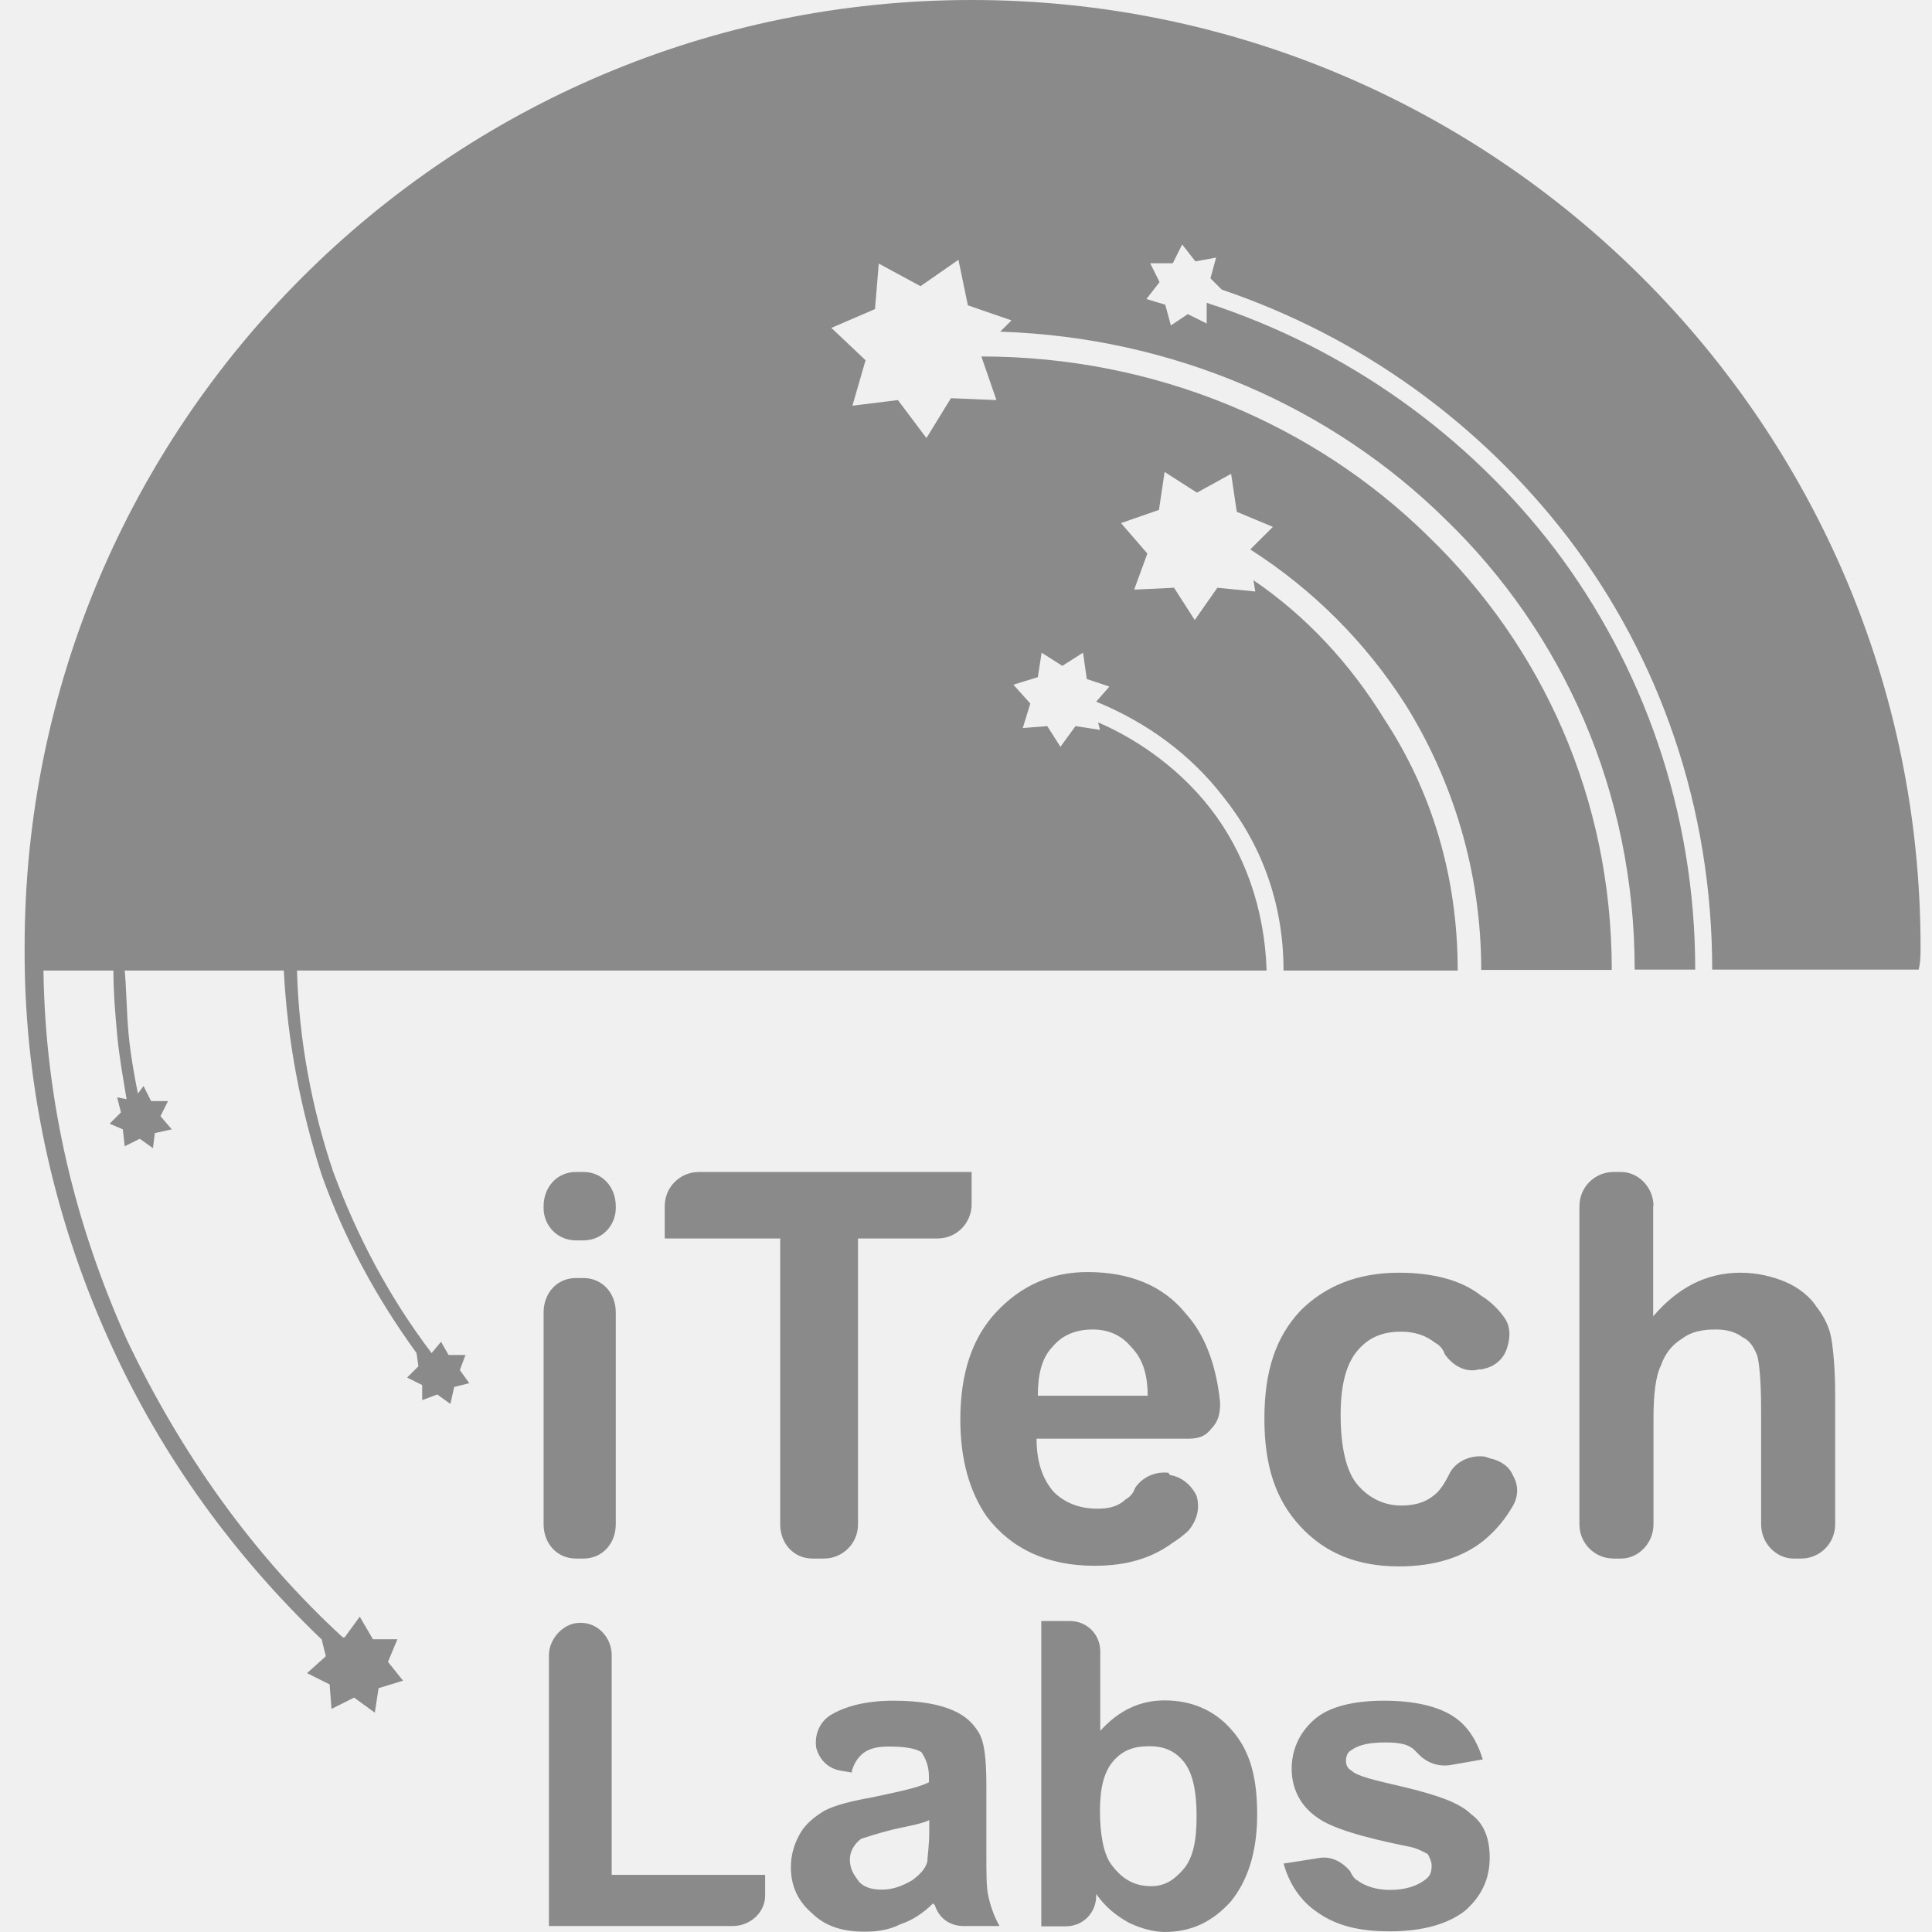
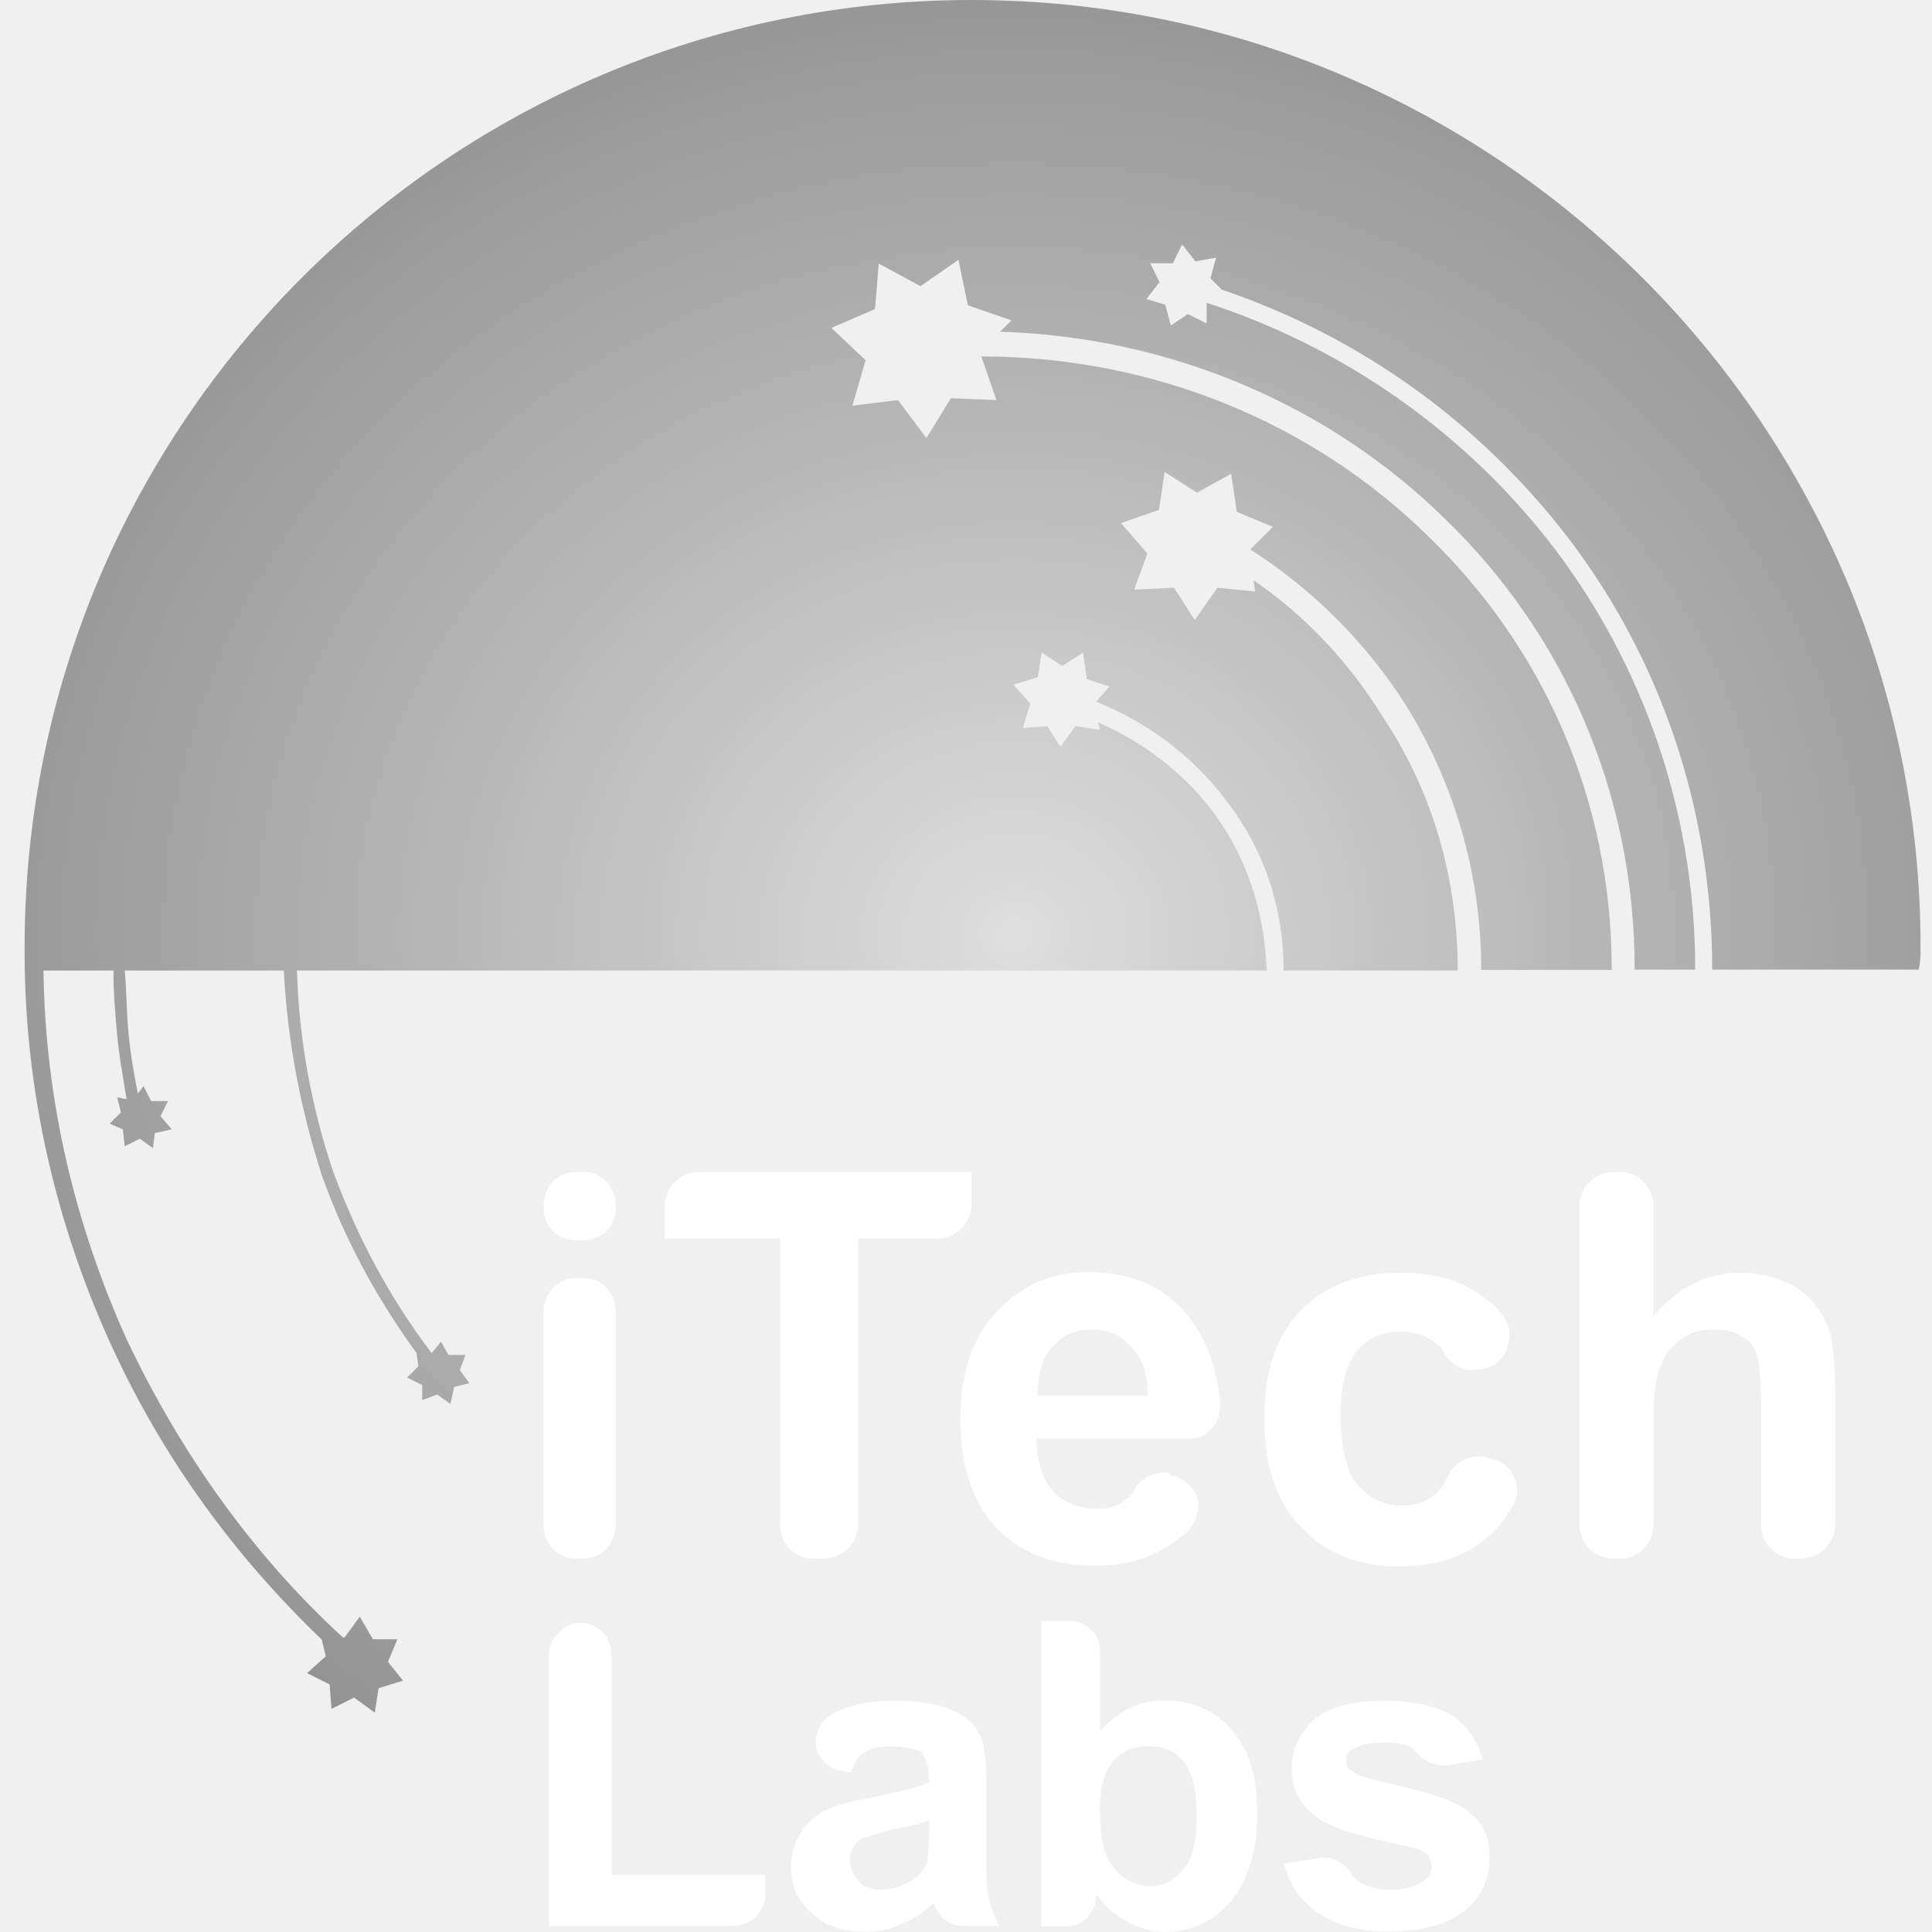
<svg xmlns="http://www.w3.org/2000/svg" width="65" height="65" viewBox="0 0 65 65" fill="none">
-   <path d="M10.836 55.172C7.901 52.364 5.484 49.059 3.763 45.301C1.916 41.289 0.828 36.76 0.828 32.051V31.861C0.828 14.273 15.101 0 32.69 0C50.278 0 64.615 14.273 64.615 31.861C64.615 32.115 64.615 32.368 64.551 32.622H57.605C57.605 27.142 55.82 22.107 52.759 18.095C49.824 14.273 45.812 11.338 41.104 9.744L40.724 9.364L40.914 8.667L40.217 8.794L39.773 8.224L39.457 8.857H38.697L39.013 9.491L38.57 10.061L39.203 10.251L39.393 10.948L39.964 10.568L40.597 10.884V10.188C45.316 11.718 49.391 14.643 52.315 18.475C55.25 22.36 57.034 27.269 57.034 32.622H54.997C54.997 26.636 52.579 21.283 48.62 17.462C44.799 13.703 39.51 11.349 33.65 11.159L34.03 10.779L32.563 10.272L32.246 8.741L30.969 9.628L29.565 8.868L29.438 10.399L27.971 11.032L29.121 12.12L28.678 13.65L30.209 13.46L31.169 14.738L31.993 13.397L33.524 13.46L33.017 11.993C38.876 11.993 44.229 14.284 48.05 18.042C51.872 21.737 54.226 26.836 54.226 32.632H49.834C49.834 29.317 48.874 26.256 47.29 23.711C45.949 21.61 44.165 19.826 42.064 18.486L42.825 17.726L41.61 17.219L41.42 15.941L40.27 16.575L39.182 15.878L38.992 17.155L37.715 17.599L38.602 18.623L38.158 19.837L39.499 19.774L40.196 20.861L40.956 19.774L42.233 19.9L42.17 19.52C43.954 20.734 45.422 22.328 46.562 24.176C48.156 26.593 49.043 29.465 49.043 32.653H43.183C43.183 30.362 42.423 28.388 41.146 26.794C40.059 25.39 38.602 24.313 36.881 23.606L37.324 23.099L36.564 22.846L36.437 21.959L35.741 22.402L35.044 21.959L34.917 22.782L34.094 23.036L34.664 23.669L34.41 24.493L35.234 24.429L35.677 25.126L36.184 24.429L37.008 24.556L36.944 24.303C38.412 24.936 39.752 25.96 40.703 27.174C41.853 28.642 42.55 30.552 42.613 32.653H9.992C10.055 35.008 10.498 37.309 11.206 39.41C12.029 41.637 13.117 43.675 14.521 45.523L14.838 45.142L15.091 45.586H15.661L15.471 46.093L15.788 46.536L15.281 46.663L15.154 47.233L14.711 46.916L14.204 47.106V46.599L13.697 46.346L14.077 45.966L14.014 45.523C12.673 43.675 11.596 41.701 10.826 39.537C10.129 37.372 9.675 35.081 9.548 32.653H4.196C4.259 33.35 4.259 34.057 4.323 34.754C4.386 35.451 4.513 36.158 4.639 36.792L4.829 36.538L5.083 37.045H5.653L5.399 37.552L5.779 37.995L5.209 38.122L5.146 38.629L4.703 38.312L4.196 38.565L4.133 37.995L3.689 37.805L4.069 37.425L3.942 36.918L4.259 36.982C4.133 36.222 4.006 35.514 3.942 34.818C3.879 34.121 3.816 33.413 3.816 32.653H1.462C1.525 37.108 2.549 41.257 4.27 45.079C6.054 48.837 8.472 52.279 11.533 55.087H11.596L12.103 54.391L12.547 55.151H13.37L13.053 55.911L13.56 56.544L12.737 56.797L12.61 57.621L11.913 57.114L11.153 57.494L11.09 56.671L10.33 56.291L10.963 55.721L10.836 55.214V55.172Z" fill="#8A8A8A" />
-   <path d="M18.289 40.644V40.58C18.289 39.947 18.733 39.43 19.376 39.43H19.63C20.263 39.43 20.717 39.936 20.717 40.58V40.644C20.717 41.214 20.274 41.731 19.63 41.731H19.376C18.743 41.731 18.289 41.224 18.289 40.644ZM18.289 51.285V44.149C18.289 43.515 18.733 42.998 19.376 42.998H19.63C20.263 42.998 20.717 43.505 20.717 44.149V51.285C20.717 51.919 20.274 52.436 19.63 52.436H19.376C18.743 52.436 18.289 51.929 18.289 51.285ZM26.249 51.285V41.668H22.364V40.58C22.364 39.947 22.871 39.43 23.515 39.43H32.689V40.517C32.689 41.151 32.182 41.668 31.538 41.668H28.867V51.285C28.867 51.919 28.361 52.436 27.717 52.436H27.337C26.703 52.436 26.249 51.929 26.249 51.285ZM39.308 49.565L39.372 49.628C39.752 49.691 40.069 49.945 40.258 50.325C40.385 50.768 40.258 51.148 40.005 51.475C39.815 51.665 39.625 51.792 39.435 51.919C38.738 52.425 37.904 52.679 36.827 52.679C35.233 52.679 34.019 52.109 33.196 51.021C32.626 50.198 32.309 49.111 32.309 47.77C32.309 46.239 32.689 45.025 33.523 44.138C34.357 43.251 35.37 42.797 36.585 42.797C37.989 42.797 39.129 43.241 39.9 44.202C40.533 44.898 40.924 45.922 41.05 47.2C41.05 47.58 40.987 47.833 40.734 48.087C40.544 48.34 40.29 48.403 39.974 48.403H34.874C34.874 49.163 35.064 49.744 35.444 50.187C35.825 50.568 36.331 50.758 36.912 50.758C37.292 50.758 37.609 50.694 37.873 50.441C37.999 50.377 38.126 50.251 38.189 50.061C38.443 49.681 38.886 49.491 39.34 49.554L39.308 49.565ZM38.612 46.957C38.612 46.197 38.422 45.679 38.041 45.3C37.725 44.919 37.281 44.729 36.764 44.729C36.194 44.729 35.74 44.919 35.423 45.3C35.043 45.679 34.917 46.26 34.917 46.957H38.612ZM49.887 46.07H49.76C49.316 46.197 48.873 45.944 48.609 45.563C48.546 45.373 48.419 45.247 48.292 45.183C47.976 44.93 47.596 44.803 47.142 44.803C46.508 44.803 46.054 44.993 45.674 45.437C45.294 45.88 45.104 46.587 45.104 47.601C45.104 48.688 45.294 49.512 45.674 49.955C46.054 50.399 46.561 50.652 47.142 50.652C47.648 50.652 48.029 50.525 48.356 50.209C48.483 50.082 48.609 49.892 48.736 49.639C48.926 49.195 49.433 48.942 49.95 49.005L50.14 49.068C50.457 49.132 50.773 49.322 50.9 49.639C51.09 49.955 51.09 50.335 50.9 50.663C50.647 51.106 50.33 51.486 49.939 51.813C49.243 52.383 48.282 52.7 47.068 52.7C45.664 52.7 44.587 52.257 43.753 51.359C42.919 50.462 42.539 49.322 42.539 47.728C42.539 46.133 42.919 44.983 43.753 44.096C44.576 43.273 45.664 42.819 47.068 42.819C48.219 42.819 49.169 43.072 49.813 43.579C50.129 43.769 50.383 44.022 50.573 44.275C50.826 44.592 50.826 44.972 50.7 45.363C50.573 45.753 50.256 45.996 49.876 46.06L49.887 46.07ZM55.619 40.591V44.286C56.443 43.325 57.403 42.819 58.554 42.819C59.124 42.819 59.641 42.945 60.085 43.135C60.528 43.325 60.908 43.642 61.109 43.959C61.362 44.275 61.552 44.656 61.616 45.046C61.679 45.437 61.742 46.07 61.742 46.894V51.285C61.742 51.919 61.236 52.436 60.592 52.436H60.338C59.768 52.436 59.251 51.929 59.251 51.285V47.464C59.251 46.44 59.188 45.87 59.124 45.616C58.998 45.3 58.871 45.109 58.617 44.983C58.364 44.793 58.047 44.729 57.731 44.729C57.287 44.729 56.907 44.793 56.58 45.046C56.263 45.236 56.01 45.553 55.883 45.933C55.693 46.313 55.63 46.957 55.63 47.717V51.285C55.63 51.919 55.123 52.436 54.542 52.436H54.289C53.656 52.436 53.138 51.929 53.138 51.285V40.58C53.138 39.947 53.645 39.43 54.289 39.43H54.542C55.112 39.43 55.63 39.936 55.63 40.58L55.619 40.591ZM18.468 64.799V55.688C18.468 55.118 18.975 54.6 19.493 54.6H19.556C20.126 54.6 20.58 55.107 20.58 55.688V63.078H25.742V63.775C25.742 64.345 25.236 64.799 24.655 64.799H18.479H18.468ZM28.667 59.636L28.287 59.573C27.907 59.509 27.59 59.256 27.463 58.813C27.4 58.433 27.527 57.989 27.907 57.725C28.413 57.408 29.121 57.218 30.071 57.218C30.958 57.218 31.602 57.345 32.045 57.535C32.488 57.725 32.742 57.979 32.932 58.295C33.122 58.612 33.185 59.182 33.185 60.08V62.37C33.185 63.004 33.185 63.521 33.249 63.775C33.312 64.091 33.439 64.471 33.629 64.799H32.414C31.971 64.799 31.591 64.545 31.454 64.102L31.39 64.038C31.074 64.355 30.694 64.609 30.303 64.735C29.923 64.925 29.543 64.989 29.089 64.989C28.329 64.989 27.748 64.799 27.305 64.355C26.861 63.975 26.608 63.468 26.608 62.824C26.608 62.381 26.735 62.001 26.925 61.674C27.115 61.346 27.432 61.103 27.748 60.913C28.128 60.724 28.635 60.597 29.342 60.47C30.229 60.28 30.873 60.153 31.253 59.963V59.773C31.253 59.393 31.127 59.14 31 58.95C30.81 58.823 30.43 58.76 29.913 58.76C29.532 58.76 29.279 58.823 29.089 58.95C28.899 59.077 28.709 59.33 28.646 59.647L28.667 59.636ZM31.274 61.23C31.021 61.357 30.641 61.42 30.06 61.547C29.553 61.674 29.174 61.8 28.973 61.864C28.72 62.054 28.593 62.307 28.593 62.56C28.593 62.877 28.72 63.067 28.91 63.321C29.1 63.511 29.353 63.574 29.67 63.574C30.05 63.574 30.366 63.447 30.694 63.257C30.947 63.067 31.137 62.877 31.201 62.624C31.201 62.434 31.264 62.117 31.264 61.6V61.22L31.274 61.23ZM35.033 64.799V54.537H35.993C36.563 54.537 37.017 54.98 37.017 55.561V58.232C37.651 57.535 38.358 57.208 39.182 57.208C40.069 57.208 40.839 57.525 41.409 58.169C42.043 58.865 42.296 59.763 42.296 61.04C42.296 62.318 41.979 63.268 41.409 63.975C40.776 64.672 40.069 64.999 39.182 64.999C38.802 64.999 38.358 64.872 37.968 64.682C37.524 64.429 37.208 64.176 36.88 63.722V63.785C36.88 64.355 36.437 64.809 35.856 64.809H35.033V64.799ZM37.007 60.913C37.007 61.737 37.134 62.318 37.324 62.634C37.704 63.204 38.147 63.458 38.728 63.458C39.171 63.458 39.488 63.268 39.815 62.888C40.142 62.508 40.258 61.927 40.258 61.103C40.258 60.28 40.132 59.636 39.815 59.256C39.498 58.876 39.118 58.749 38.664 58.749C38.158 58.749 37.778 58.876 37.45 59.256C37.123 59.636 37.007 60.217 37.007 60.913ZM43.183 62.698L44.397 62.508C44.777 62.444 45.157 62.634 45.421 62.951C45.484 63.078 45.548 63.204 45.674 63.268C45.928 63.458 46.308 63.584 46.762 63.584C47.269 63.584 47.648 63.458 47.912 63.268C48.102 63.141 48.166 63.014 48.166 62.761C48.166 62.634 48.102 62.508 48.039 62.381C47.912 62.318 47.722 62.191 47.406 62.128C45.812 61.811 44.798 61.494 44.344 61.167C43.774 60.787 43.457 60.206 43.457 59.509C43.457 58.876 43.711 58.295 44.217 57.852C44.724 57.408 45.558 57.218 46.572 57.218C47.585 57.218 48.356 57.408 48.863 57.725C49.369 58.042 49.686 58.549 49.887 59.193L48.799 59.383C48.419 59.446 48.039 59.319 47.775 59.066L47.585 58.876C47.395 58.686 47.078 58.623 46.624 58.623C46.118 58.623 45.738 58.686 45.474 58.876C45.347 58.939 45.284 59.066 45.284 59.256C45.284 59.383 45.347 59.509 45.474 59.573C45.664 59.763 46.234 59.889 47.321 60.143C48.345 60.396 49.105 60.65 49.486 61.03C49.929 61.346 50.119 61.853 50.119 62.497C50.119 63.194 49.865 63.775 49.295 64.281C48.725 64.725 47.891 64.978 46.751 64.978C45.727 64.978 44.967 64.788 44.334 64.345C43.764 63.965 43.373 63.384 43.183 62.687V62.698Z" fill="#8A8A8A" />
+   <path d="M10.836 55.172C7.901 52.364 5.484 49.059 3.763 45.301C1.916 41.289 0.828 36.76 0.828 32.051V31.861C0.828 14.273 15.101 0 32.69 0C50.278 0 64.615 14.273 64.615 31.861C64.615 32.115 64.615 32.368 64.551 32.622H57.605C57.605 27.142 55.82 22.107 52.759 18.095C49.824 14.273 45.812 11.338 41.104 9.744L40.724 9.364L40.914 8.667L40.217 8.794L39.773 8.224L39.457 8.857H38.697L39.013 9.491L38.57 10.061L39.203 10.251L39.393 10.948L39.964 10.568L40.597 10.884V10.188C45.316 11.718 49.391 14.643 52.315 18.475C55.25 22.36 57.034 27.269 57.034 32.622H54.997C54.997 26.636 52.579 21.283 48.62 17.462C44.799 13.703 39.51 11.349 33.65 11.159L34.03 10.779L32.563 10.272L32.246 8.741L30.969 9.628L29.565 8.868L29.438 10.399L27.971 11.032L29.121 12.12L28.678 13.65L30.209 13.46L31.169 14.738L31.993 13.397L33.524 13.46L33.017 11.993C38.876 11.993 44.229 14.284 48.05 18.042C51.872 21.737 54.226 26.836 54.226 32.632H49.834C49.834 29.317 48.874 26.256 47.29 23.711C45.949 21.61 44.165 19.826 42.064 18.486L42.825 17.726L41.61 17.219L41.42 15.941L40.27 16.575L39.182 15.878L38.992 17.155L37.715 17.599L38.602 18.623L38.158 19.837L39.499 19.774L40.196 20.861L40.956 19.774L42.233 19.9L42.17 19.52C43.954 20.734 45.422 22.328 46.562 24.176C48.156 26.593 49.043 29.465 49.043 32.653H43.183C43.183 30.362 42.423 28.388 41.146 26.794C40.059 25.39 38.602 24.313 36.881 23.606L37.324 23.099L36.564 22.846L36.437 21.959L35.741 22.402L35.044 21.959L34.917 22.782L34.094 23.036L34.664 23.669L34.41 24.493L35.234 24.429L35.677 25.126L36.184 24.429L37.008 24.556L36.944 24.303C38.412 24.936 39.752 25.96 40.703 27.174C41.853 28.642 42.55 30.552 42.613 32.653H9.992C10.055 35.008 10.498 37.309 11.206 39.41C12.029 41.637 13.117 43.675 14.521 45.523L14.838 45.142L15.091 45.586H15.661L15.471 46.093L15.788 46.536L15.281 46.663L15.154 47.233L14.711 46.916L14.204 47.106V46.599L13.697 46.346L14.077 45.966L14.014 45.523C12.673 43.675 11.596 41.701 10.826 39.537C10.129 37.372 9.675 35.081 9.548 32.653H4.196C4.259 33.35 4.259 34.057 4.323 34.754C4.386 35.451 4.513 36.158 4.639 36.792L4.829 36.538L5.083 37.045H5.653L5.399 37.552L5.779 37.995L5.209 38.122L5.146 38.629L4.703 38.312L4.196 38.565L4.133 37.995L3.689 37.805L4.069 37.425L3.942 36.918L4.259 36.982C4.133 36.222 4.006 35.514 3.942 34.818C3.879 34.121 3.816 33.413 3.816 32.653H1.462C1.525 37.108 2.549 41.257 4.27 45.079C6.054 48.837 8.472 52.279 11.533 55.087H11.596L12.103 54.391L12.547 55.151H13.37L13.053 55.911L13.56 56.544L12.737 56.797L12.61 57.621L11.913 57.114L11.153 57.494L11.09 56.671L10.33 56.291L10.963 55.721L10.836 55.214V55.172Z" fill="url(#paint0_radial_2318_20066)" />
+   <path d="M18.289 40.644V40.58C18.289 39.947 18.733 39.43 19.376 39.43H19.63C20.263 39.43 20.717 39.936 20.717 40.58V40.644C20.717 41.214 20.274 41.731 19.63 41.731H19.376C18.743 41.731 18.289 41.224 18.289 40.644ZM18.289 51.285V44.149C18.289 43.515 18.733 42.998 19.376 42.998H19.63C20.263 42.998 20.717 43.505 20.717 44.149V51.285C20.717 51.919 20.274 52.436 19.63 52.436H19.376C18.743 52.436 18.289 51.929 18.289 51.285ZM26.249 51.285V41.668H22.364V40.58C22.364 39.947 22.871 39.43 23.515 39.43H32.689V40.517C32.689 41.151 32.182 41.668 31.538 41.668H28.867V51.285C28.867 51.919 28.361 52.436 27.717 52.436H27.337C26.703 52.436 26.249 51.929 26.249 51.285ZM39.308 49.565L39.372 49.628C39.752 49.691 40.069 49.945 40.258 50.325C40.385 50.768 40.258 51.148 40.005 51.475C39.815 51.665 39.625 51.792 39.435 51.919C38.738 52.425 37.904 52.679 36.827 52.679C35.233 52.679 34.019 52.109 33.196 51.021C32.626 50.198 32.309 49.111 32.309 47.77C32.309 46.239 32.689 45.025 33.523 44.138C34.357 43.251 35.37 42.797 36.585 42.797C37.989 42.797 39.129 43.241 39.9 44.202C40.533 44.898 40.924 45.922 41.05 47.2C41.05 47.58 40.987 47.833 40.734 48.087C40.544 48.34 40.29 48.403 39.974 48.403H34.874C34.874 49.163 35.064 49.744 35.444 50.187C35.825 50.568 36.331 50.758 36.912 50.758C37.292 50.758 37.609 50.694 37.873 50.441C37.999 50.377 38.126 50.251 38.189 50.061C38.443 49.681 38.886 49.491 39.34 49.554L39.308 49.565ZM38.612 46.957C38.612 46.197 38.422 45.679 38.041 45.3C37.725 44.919 37.281 44.729 36.764 44.729C36.194 44.729 35.74 44.919 35.423 45.3C35.043 45.679 34.917 46.26 34.917 46.957H38.612ZM49.887 46.07H49.76C49.316 46.197 48.873 45.944 48.609 45.563C48.546 45.373 48.419 45.247 48.292 45.183C47.976 44.93 47.596 44.803 47.142 44.803C46.508 44.803 46.054 44.993 45.674 45.437C45.294 45.88 45.104 46.587 45.104 47.601C45.104 48.688 45.294 49.512 45.674 49.955C46.054 50.399 46.561 50.652 47.142 50.652C47.648 50.652 48.029 50.525 48.356 50.209C48.483 50.082 48.609 49.892 48.736 49.639C48.926 49.195 49.433 48.942 49.95 49.005L50.14 49.068C50.457 49.132 50.773 49.322 50.9 49.639C51.09 49.955 51.09 50.335 50.9 50.663C50.647 51.106 50.33 51.486 49.939 51.813C49.243 52.383 48.282 52.7 47.068 52.7C45.664 52.7 44.587 52.257 43.753 51.359C42.919 50.462 42.539 49.322 42.539 47.728C42.539 46.133 42.919 44.983 43.753 44.096C44.576 43.273 45.664 42.819 47.068 42.819C48.219 42.819 49.169 43.072 49.813 43.579C50.129 43.769 50.383 44.022 50.573 44.275C50.826 44.592 50.826 44.972 50.7 45.363C50.573 45.753 50.256 45.996 49.876 46.06L49.887 46.07ZM55.619 40.591V44.286C56.443 43.325 57.403 42.819 58.554 42.819C59.124 42.819 59.641 42.945 60.085 43.135C60.528 43.325 60.908 43.642 61.109 43.959C61.362 44.275 61.552 44.656 61.616 45.046C61.679 45.437 61.742 46.07 61.742 46.894V51.285C61.742 51.919 61.236 52.436 60.592 52.436H60.338C59.768 52.436 59.251 51.929 59.251 51.285V47.464C59.251 46.44 59.188 45.87 59.124 45.616C58.998 45.3 58.871 45.109 58.617 44.983C58.364 44.793 58.047 44.729 57.731 44.729C57.287 44.729 56.907 44.793 56.58 45.046C56.263 45.236 56.01 45.553 55.883 45.933C55.693 46.313 55.63 46.957 55.63 47.717V51.285C55.63 51.919 55.123 52.436 54.542 52.436H54.289C53.656 52.436 53.138 51.929 53.138 51.285V40.58C53.138 39.947 53.645 39.43 54.289 39.43H54.542C55.112 39.43 55.63 39.936 55.63 40.58L55.619 40.591ZM18.468 64.799V55.688C18.468 55.118 18.975 54.6 19.493 54.6H19.556C20.126 54.6 20.58 55.107 20.58 55.688V63.078H25.742V63.775C25.742 64.345 25.236 64.799 24.655 64.799H18.479H18.468ZM28.667 59.636L28.287 59.573C27.907 59.509 27.59 59.256 27.463 58.813C27.4 58.433 27.527 57.989 27.907 57.725C28.413 57.408 29.121 57.218 30.071 57.218C30.958 57.218 31.602 57.345 32.045 57.535C32.488 57.725 32.742 57.979 32.932 58.295C33.122 58.612 33.185 59.182 33.185 60.08V62.37C33.185 63.004 33.185 63.521 33.249 63.775C33.312 64.091 33.439 64.471 33.629 64.799H32.414C31.971 64.799 31.591 64.545 31.454 64.102L31.39 64.038C31.074 64.355 30.694 64.609 30.303 64.735C29.923 64.925 29.543 64.989 29.089 64.989C28.329 64.989 27.748 64.799 27.305 64.355C26.861 63.975 26.608 63.468 26.608 62.824C26.608 62.381 26.735 62.001 26.925 61.674C27.115 61.346 27.432 61.103 27.748 60.913C28.128 60.724 28.635 60.597 29.342 60.47C30.229 60.28 30.873 60.153 31.253 59.963V59.773C31.253 59.393 31.127 59.14 31 58.95C30.81 58.823 30.43 58.76 29.913 58.76C29.532 58.76 29.279 58.823 29.089 58.95C28.899 59.077 28.709 59.33 28.646 59.647L28.667 59.636ZM31.274 61.23C31.021 61.357 30.641 61.42 30.06 61.547C29.553 61.674 29.174 61.8 28.973 61.864C28.72 62.054 28.593 62.307 28.593 62.56C28.593 62.877 28.72 63.067 28.91 63.321C29.1 63.511 29.353 63.574 29.67 63.574C30.05 63.574 30.366 63.447 30.694 63.257C30.947 63.067 31.137 62.877 31.201 62.624C31.201 62.434 31.264 62.117 31.264 61.6V61.22L31.274 61.23ZM35.033 64.799V54.537H35.993C36.563 54.537 37.017 54.98 37.017 55.561V58.232C37.651 57.535 38.358 57.208 39.182 57.208C40.069 57.208 40.839 57.525 41.409 58.169C42.043 58.865 42.296 59.763 42.296 61.04C42.296 62.318 41.979 63.268 41.409 63.975C40.776 64.672 40.069 64.999 39.182 64.999C38.802 64.999 38.358 64.872 37.968 64.682C37.524 64.429 37.208 64.176 36.88 63.722V63.785C36.88 64.355 36.437 64.809 35.856 64.809H35.033V64.799ZM37.007 60.913C37.007 61.737 37.134 62.318 37.324 62.634C37.704 63.204 38.147 63.458 38.728 63.458C39.171 63.458 39.488 63.268 39.815 62.888C40.142 62.508 40.258 61.927 40.258 61.103C40.258 60.28 40.132 59.636 39.815 59.256C39.498 58.876 39.118 58.749 38.664 58.749C38.158 58.749 37.778 58.876 37.45 59.256C37.123 59.636 37.007 60.217 37.007 60.913ZM43.183 62.698L44.397 62.508C44.777 62.444 45.157 62.634 45.421 62.951C45.484 63.078 45.548 63.204 45.674 63.268C45.928 63.458 46.308 63.584 46.762 63.584C47.269 63.584 47.648 63.458 47.912 63.268C48.102 63.141 48.166 63.014 48.166 62.761C48.166 62.634 48.102 62.508 48.039 62.381C47.912 62.318 47.722 62.191 47.406 62.128C45.812 61.811 44.798 61.494 44.344 61.167C43.774 60.787 43.457 60.206 43.457 59.509C43.457 58.876 43.711 58.295 44.217 57.852C44.724 57.408 45.558 57.218 46.572 57.218C47.585 57.218 48.356 57.408 48.863 57.725C49.369 58.042 49.686 58.549 49.887 59.193L48.799 59.383C48.419 59.446 48.039 59.319 47.775 59.066L47.585 58.876C47.395 58.686 47.078 58.623 46.624 58.623C46.118 58.623 45.738 58.686 45.474 58.876C45.347 58.939 45.284 59.066 45.284 59.256C45.284 59.383 45.347 59.509 45.474 59.573C45.664 59.763 46.234 59.889 47.321 60.143C48.345 60.396 49.105 60.65 49.486 61.03C49.929 61.346 50.119 61.853 50.119 62.497C50.119 63.194 49.865 63.775 49.295 64.281C48.725 64.725 47.891 64.978 46.751 64.978C45.727 64.978 44.967 64.788 44.334 64.345C43.764 63.965 43.373 63.384 43.183 62.687V62.698Z" fill="white" />
  <defs>
    <radialGradient id="paint0_radial_2318_20066" cx="0" cy="0" r="1" gradientUnits="userSpaceOnUse" gradientTransform="translate(34.1711 31.4533) scale(45.2081 40.6106)">
      <stop stop-color="#DEDEDE" />
      <stop offset="0.85" stop-color="#909090" />
      <stop offset="1" stop-color="#747474" />
    </radialGradient>
  </defs>
</svg>
